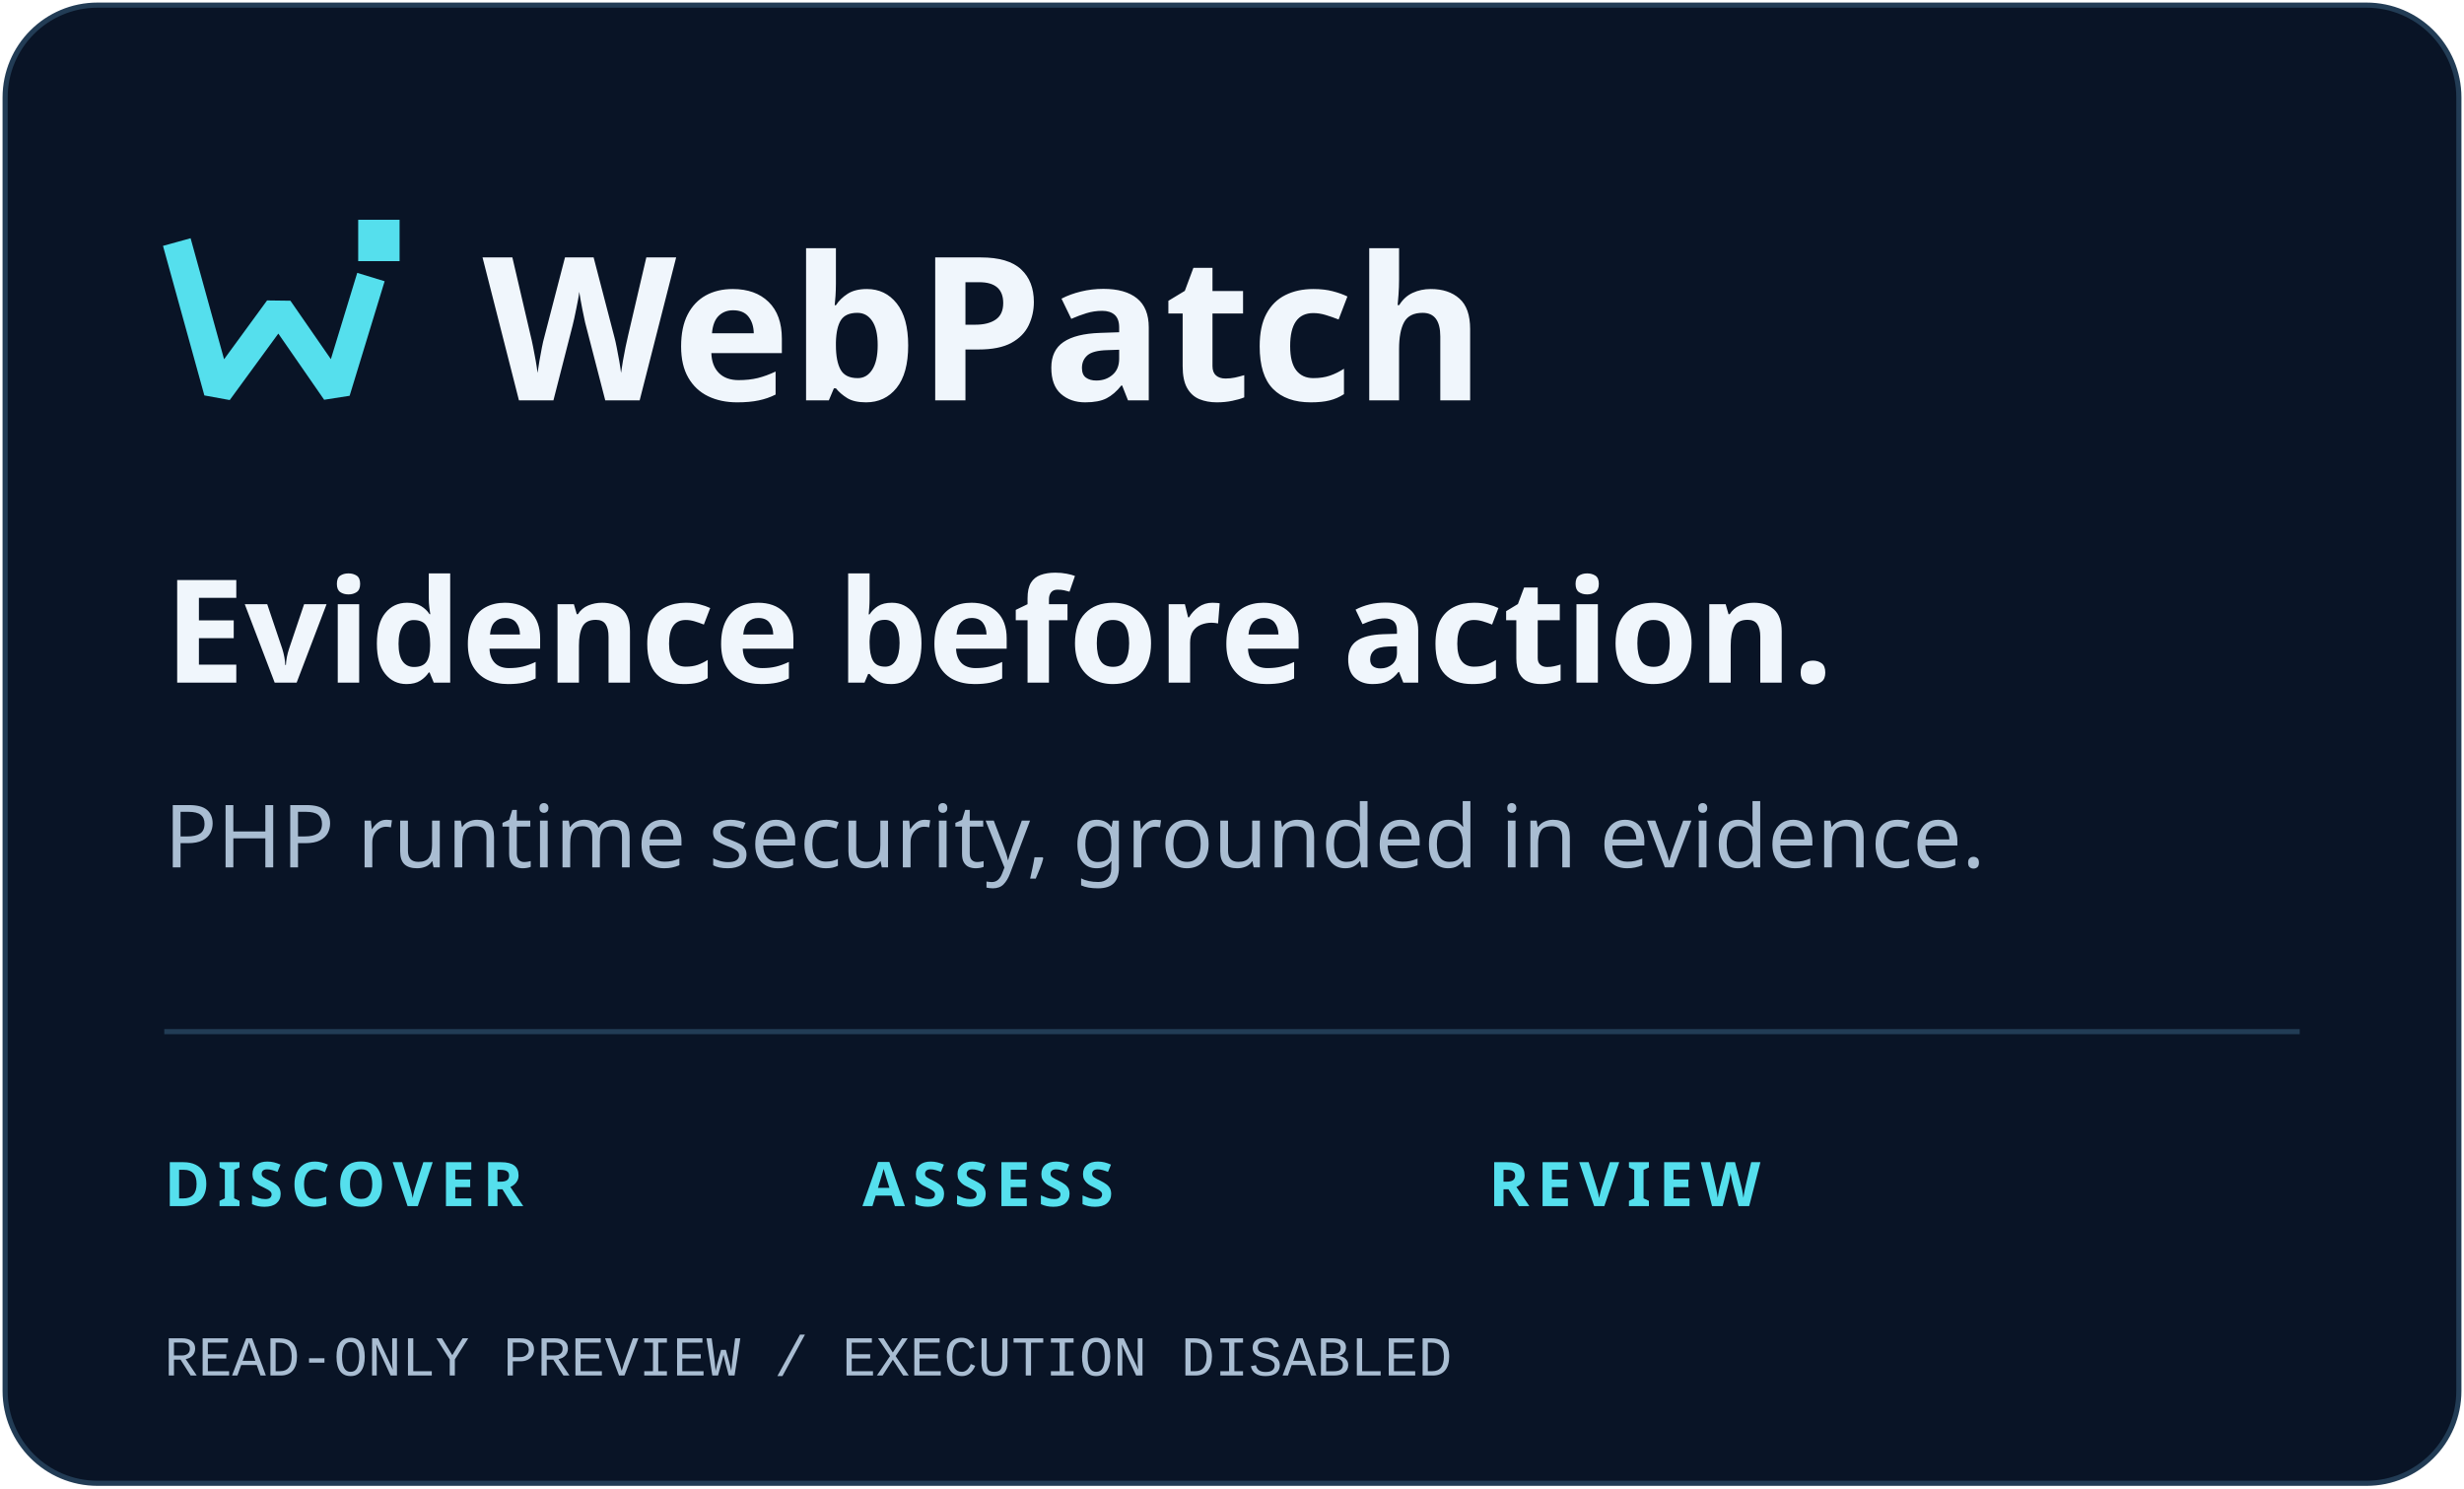
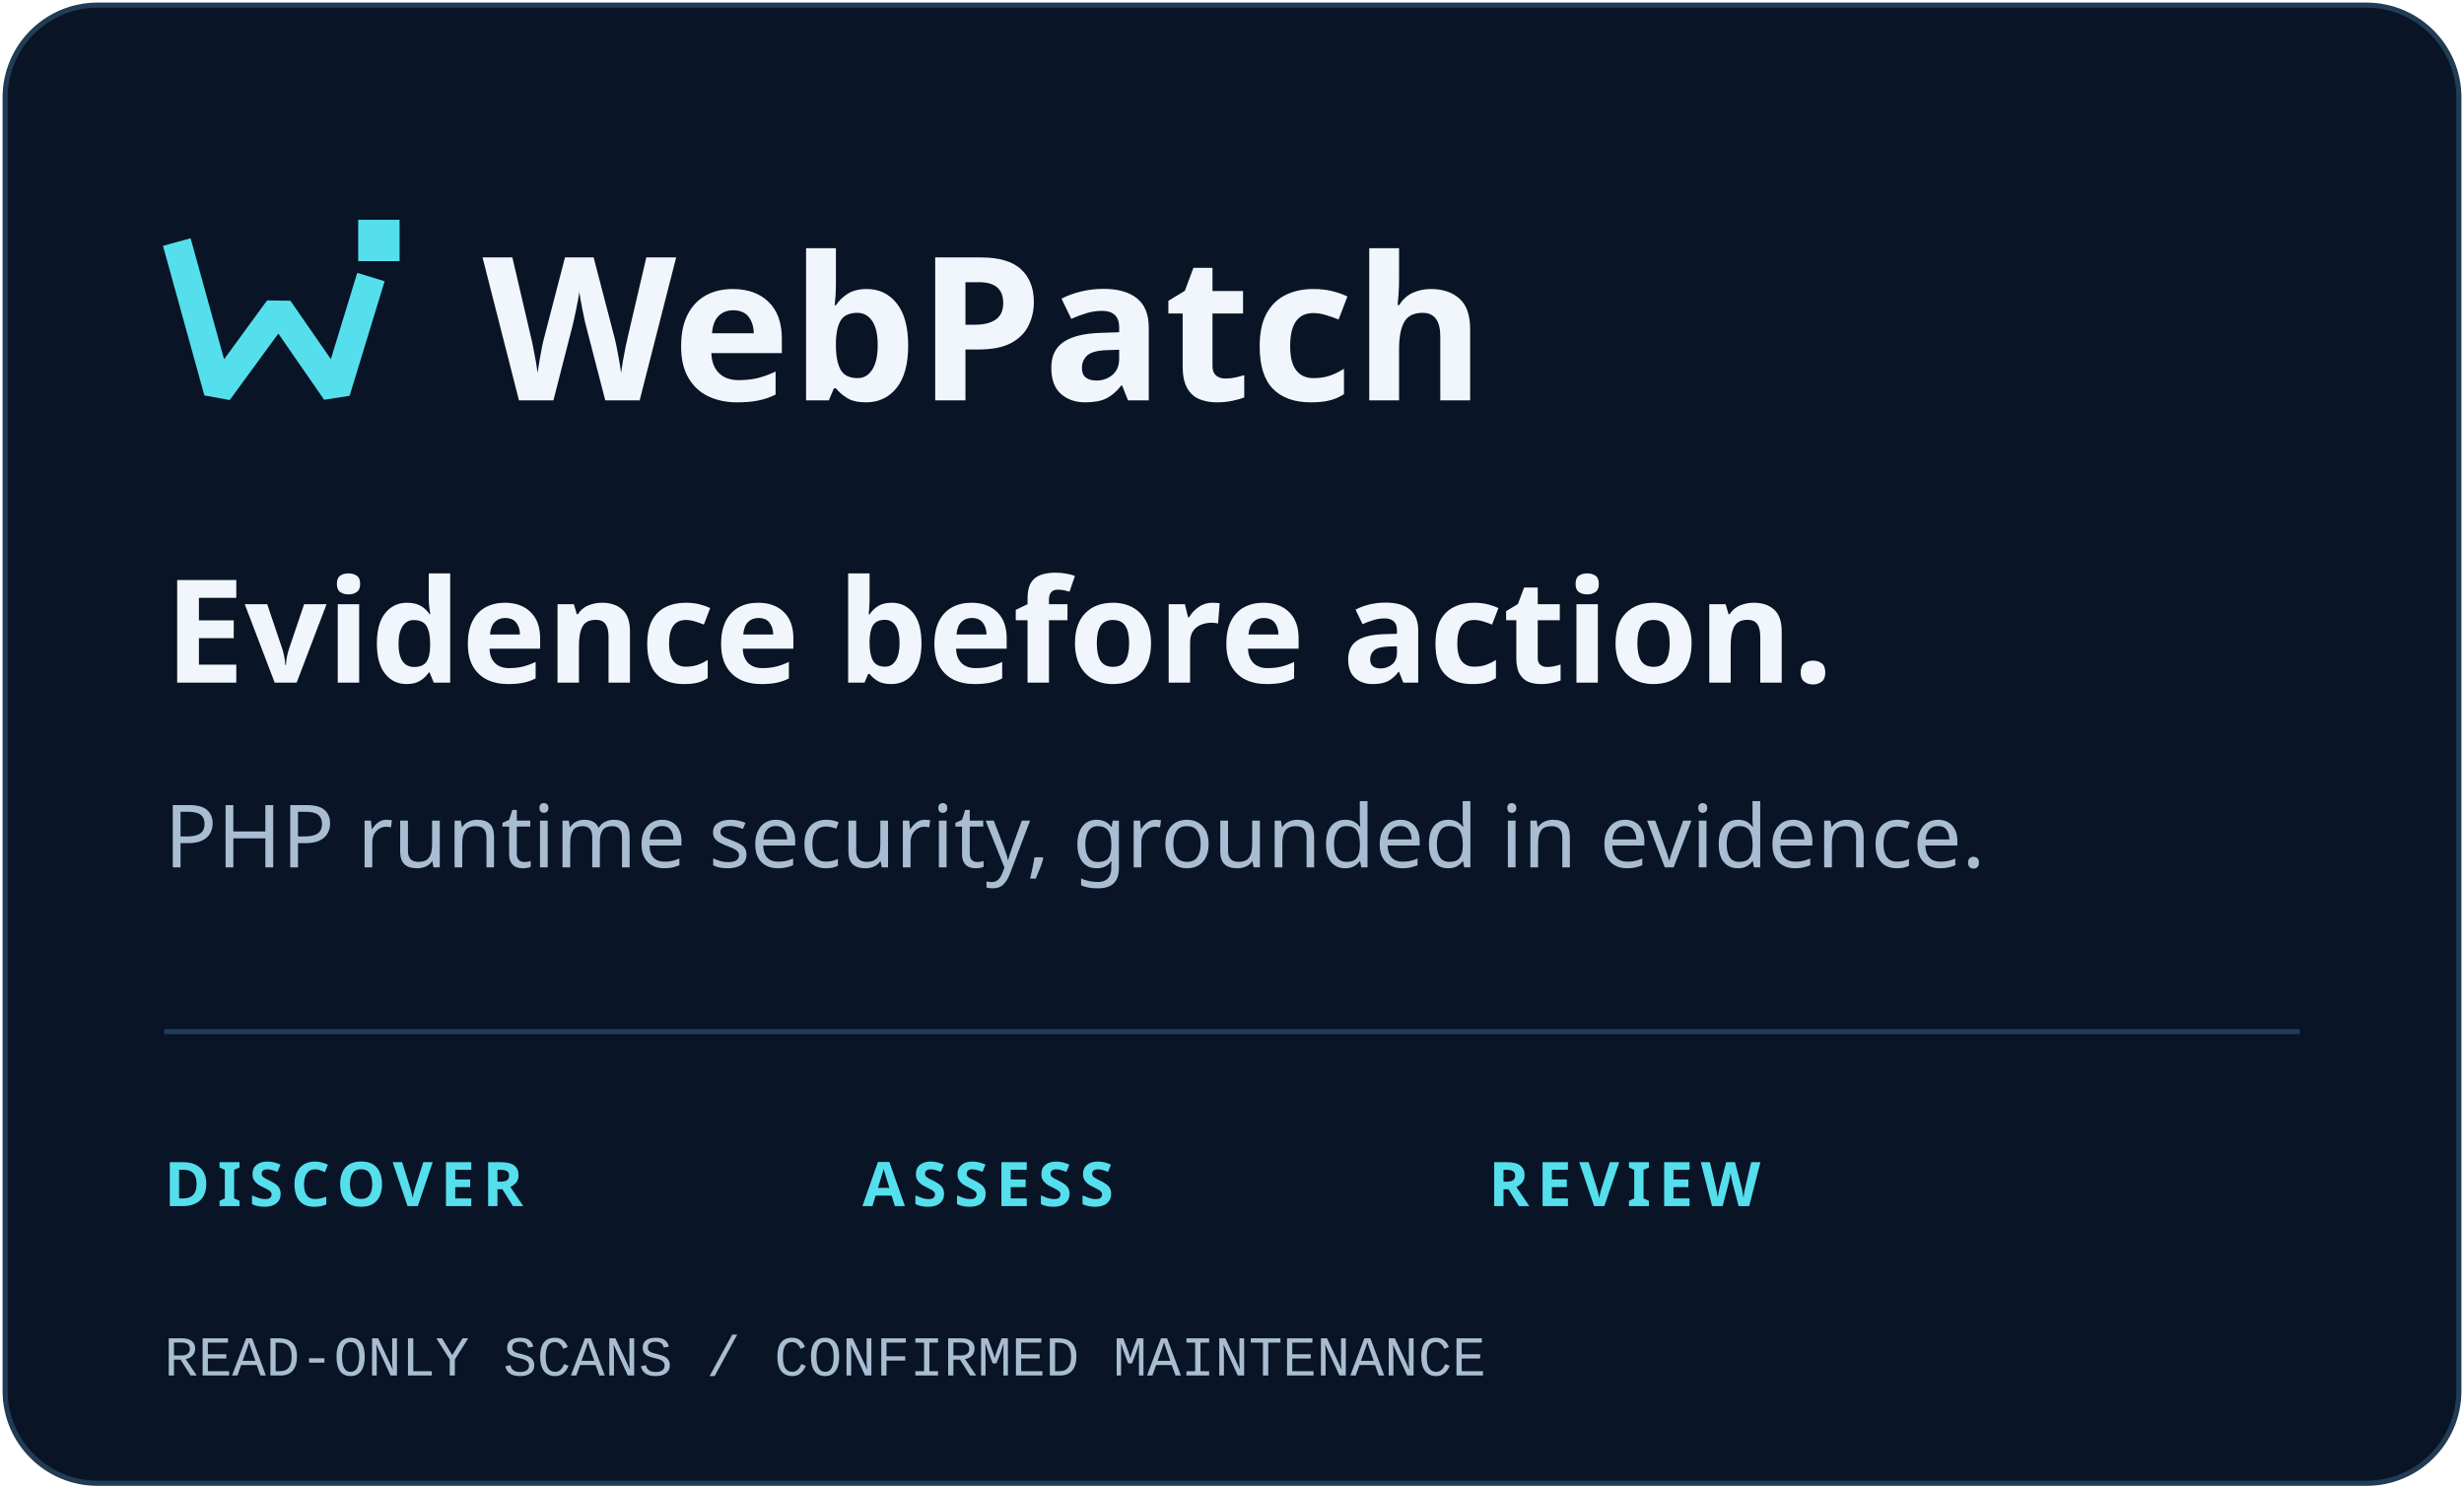
<svg xmlns="http://www.w3.org/2000/svg" width="480" height="290" viewBox="0 0 480 290" role="img" aria-labelledby="title desc">
  <rect x="1" y="1" width="478" height="288" rx="18" fill="#091426" stroke="#223c55" />
  <g transform="translate(27 36) scale(0.62)">
    <path d="M12 18 25 65 44 39 62 65 73 29" fill="none" stroke="#55dfed" stroke-width="9" stroke-linejoin="bevel" />
    <path d="M69 11h13v13H69z" fill="#55dfed" />
  </g>
  <text x="94" y="78" fill="#f0f6fc" font-size="39" font-weight="650" font-family="'Avenir Next', Avenir, 'Segoe UI', sans-serif">WebPatch</text>
  <text x="32" y="133" fill="#f0f6fc" font-size="28" font-weight="550" font-family="'Avenir Next', Avenir, 'Segoe UI', sans-serif">Evidence before action.</text>
  <text x="32" y="169" fill="#a9bdd2" font-size="17" font-weight="400" font-family="'Avenir Next', Avenir, 'Segoe UI', sans-serif">PHP runtime security, grounded in evidence.</text>
  <path d="M32 201H448" stroke="#223c55" />
  <text x="32" y="235" fill="#55dfed" font-size="12" font-weight="600" font-family="'Avenir Next', Avenir, 'Segoe UI', sans-serif" letter-spacing="1.5">DISCOVER</text>
  <text x="168" y="235" fill="#55dfed" font-size="12" font-weight="600" font-family="'Avenir Next', Avenir, 'Segoe UI', sans-serif" letter-spacing="1.5">ASSESS</text>
  <text x="290" y="235" fill="#55dfed" font-size="12" font-weight="600" font-family="'Avenir Next', Avenir, 'Segoe UI', sans-serif" letter-spacing="1.5">REVIEW</text>
-   <text x="32" y="268" fill="#a9bdd2" font-size="11" font-weight="500" font-family="'SFMono-Regular', Consolas, 'Liberation Mono', monospace">READ-ONLY PREVIEW / EXECUTION DISABLED</text>
+   <text x="32" y="268" fill="#a9bdd2" font-size="11" font-weight="500" font-family="'SFMono-Regular', Consolas, 'Liberation Mono', monospace">READ-ONLY SCANS / CONFIRMED MAINTENANCE</text>
</svg>
